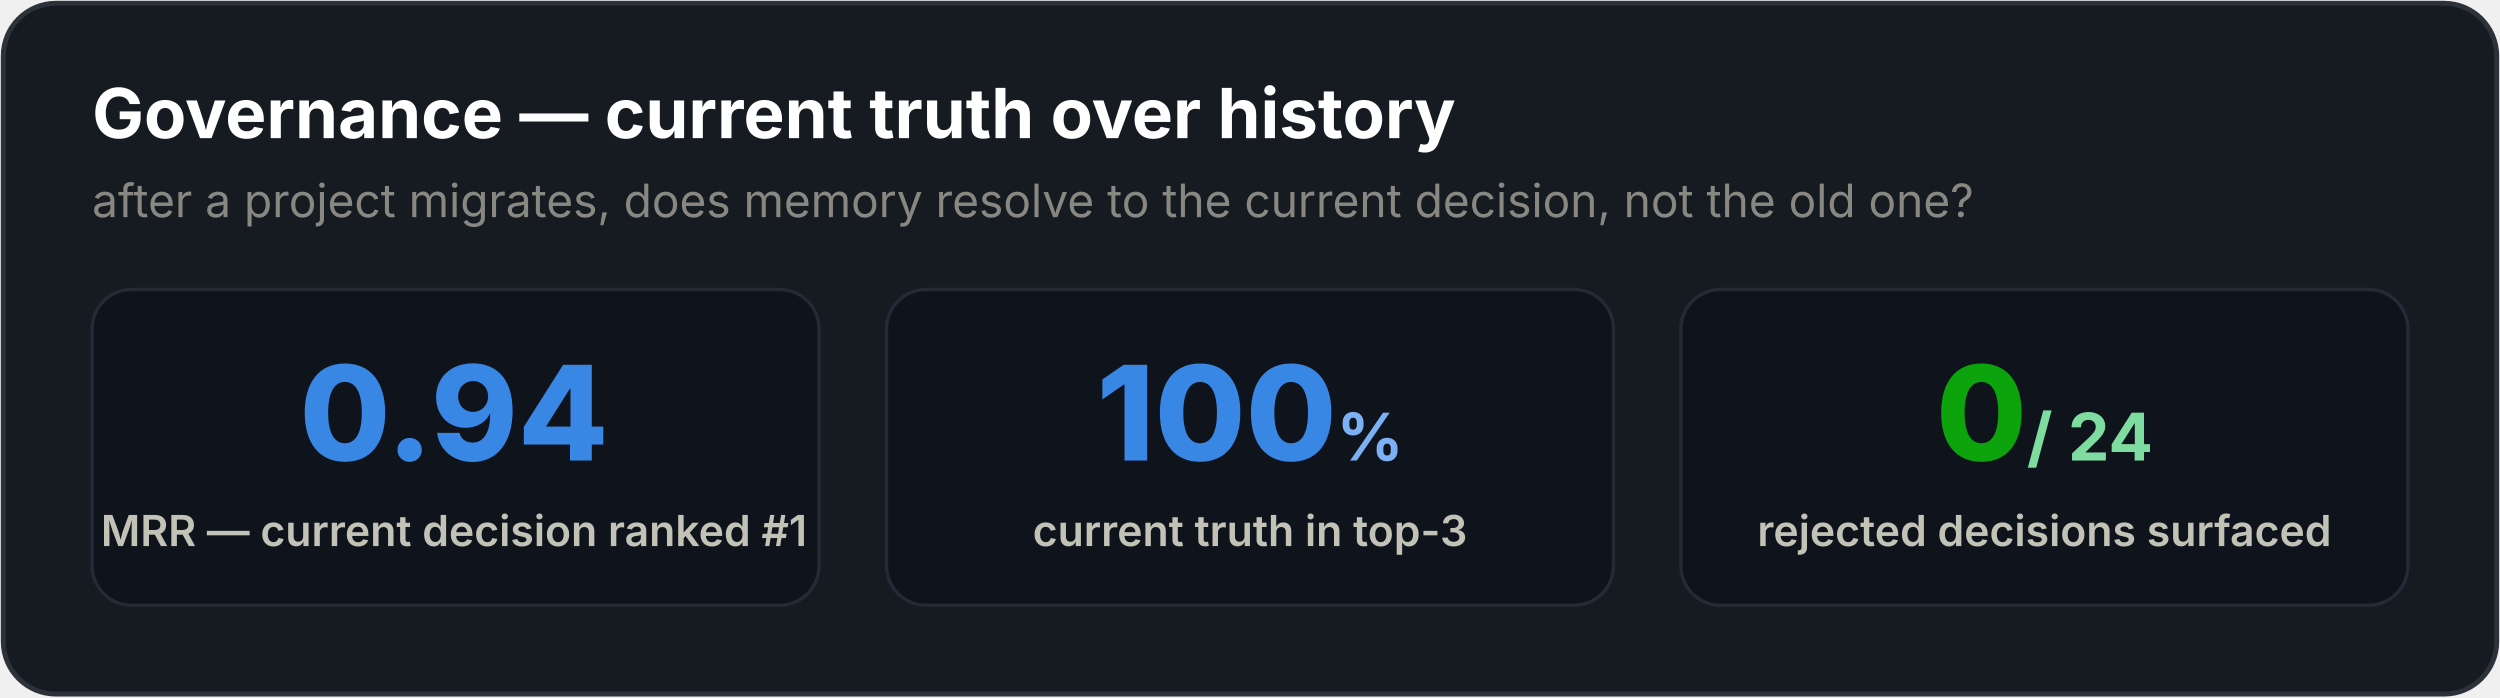
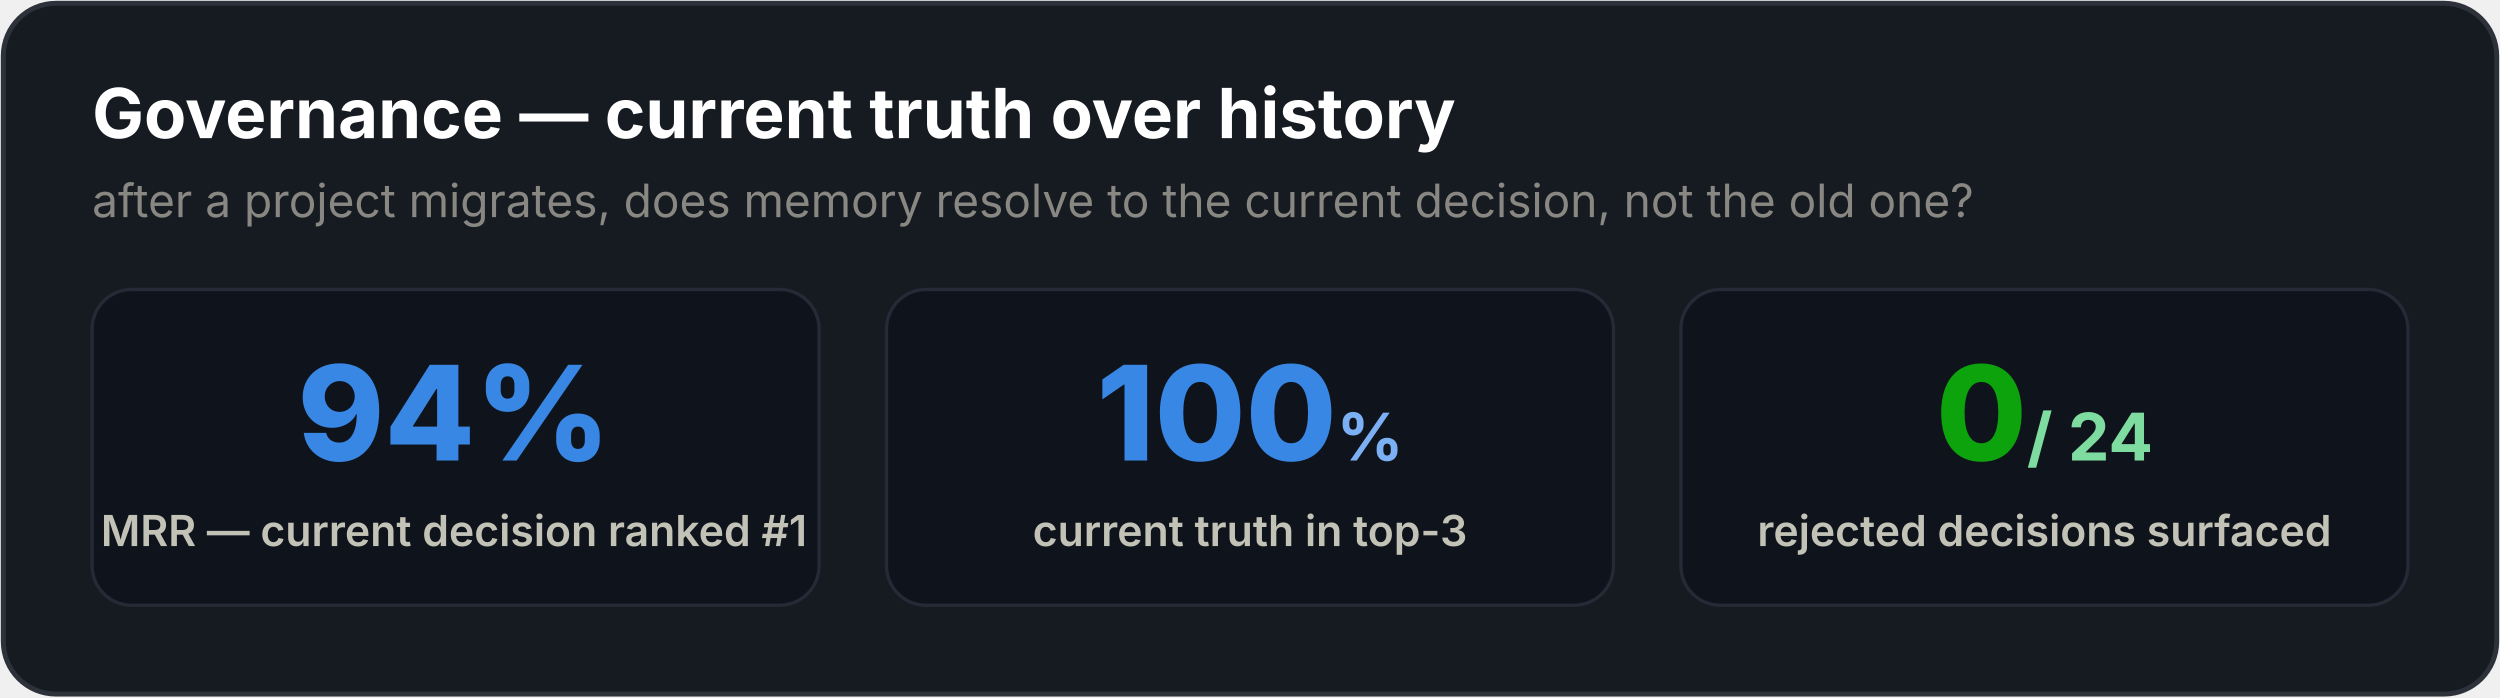
- <svg xmlns="http://www.w3.org/2000/svg" width="760" height="212" viewBox="0 0 760 212" fill="none" font-family="system-ui, -apple-system, 'Segoe UI', sans-serif" role="img" aria-label="Governance benchmark: current-truth MRR 0.97, current truth in top-3 100 percent, zero rejected decisions surfaced across 24 traps">
+ <svg xmlns="http://www.w3.org/2000/svg" width="760" height="212" viewBox="0 0 760 212" fill="none" font-family="system-ui, -apple-system, 'Segoe UI', sans-serif" role="img" aria-label="Governance benchmark: current-truth MRR 94%, current truth in top-3 100 percent, zero rejected decisions surfaced across 24 traps">
  <rect x="1" y="1" width="758" height="210" rx="16" fill="#161b22" stroke="#2c313a" stroke-width="1.5" />
  <text x="28" y="42" font-size="21" font-weight="700" fill="#ffffff">Governance — current truth over history</text>
  <text x="28" y="66" font-size="14" fill="#898781">after a project migrates, does memory resolve to the current decision, not the old one?</text>
  <g>
    <rect x="28" y="88" width="221" height="96" rx="12" fill="#0f141c" stroke="#242b36" />
    <rect x="269.5" y="88" width="221" height="96" rx="12" fill="#0f141c" stroke="#242b36" />
    <rect x="511" y="88" width="221" height="96" rx="12" fill="#0f141c" stroke="#242b36" />
  </g>
  <g text-anchor="middle">
-     <text x="138" y="140" font-size="40" font-weight="800" fill="#3987e5">0.94</text>
+     <text x="138" y="140" font-size="40" font-weight="800" fill="#3987e5">94%</text>
    <text x="138" y="166" font-size="13" font-weight="600" fill="#c3c2b7">MRR — current decision ranked #1</text>
    <text x="380" y="140" font-size="40" font-weight="800" fill="#3987e5">100<tspan font-size="20" font-weight="700" fill="#7cb0f5">%</tspan>
    </text>
    <text x="380" y="166" font-size="13" font-weight="600" fill="#c3c2b7">current truth in top-3</text>
    <text x="621.5" y="140" font-size="40" font-weight="800" fill="#0ca30c">0<tspan font-size="20" font-weight="700" fill="#7fdca0"> / 24</tspan>
    </text>
    <text x="621.5" y="166" font-size="13" font-weight="600" fill="#c3c2b7">rejected decisions surfaced</text>
  </g>
</svg>
